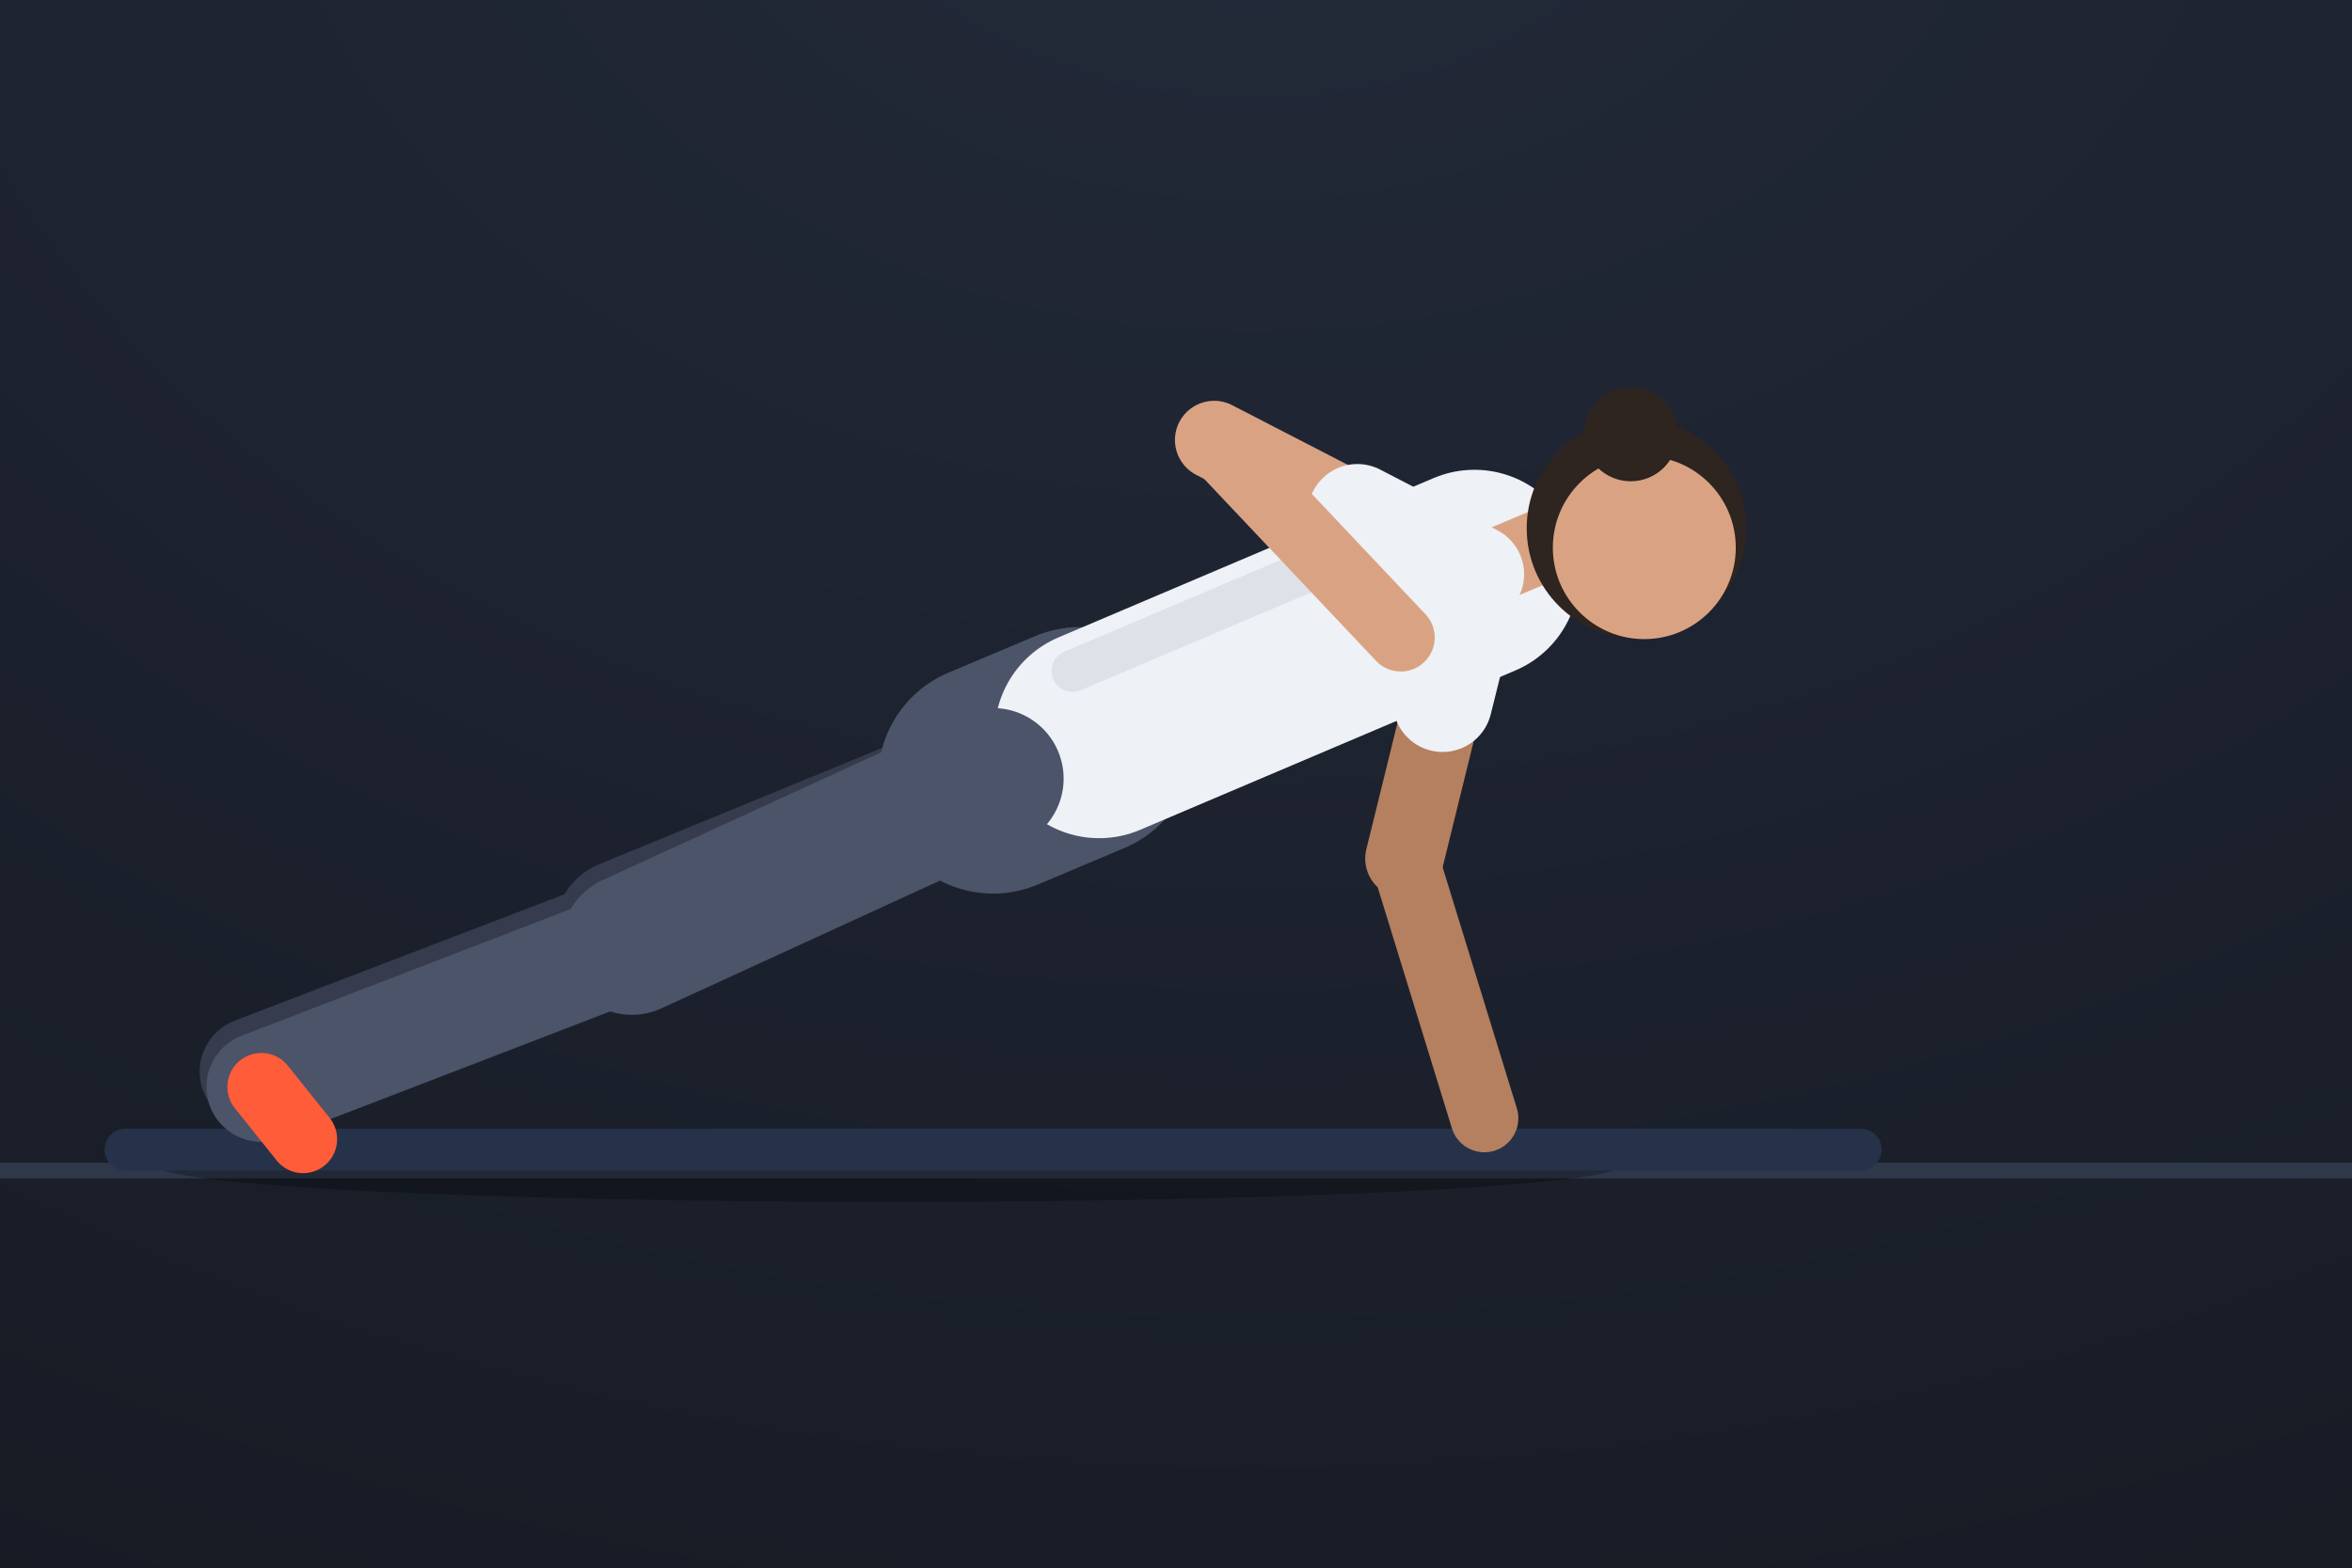
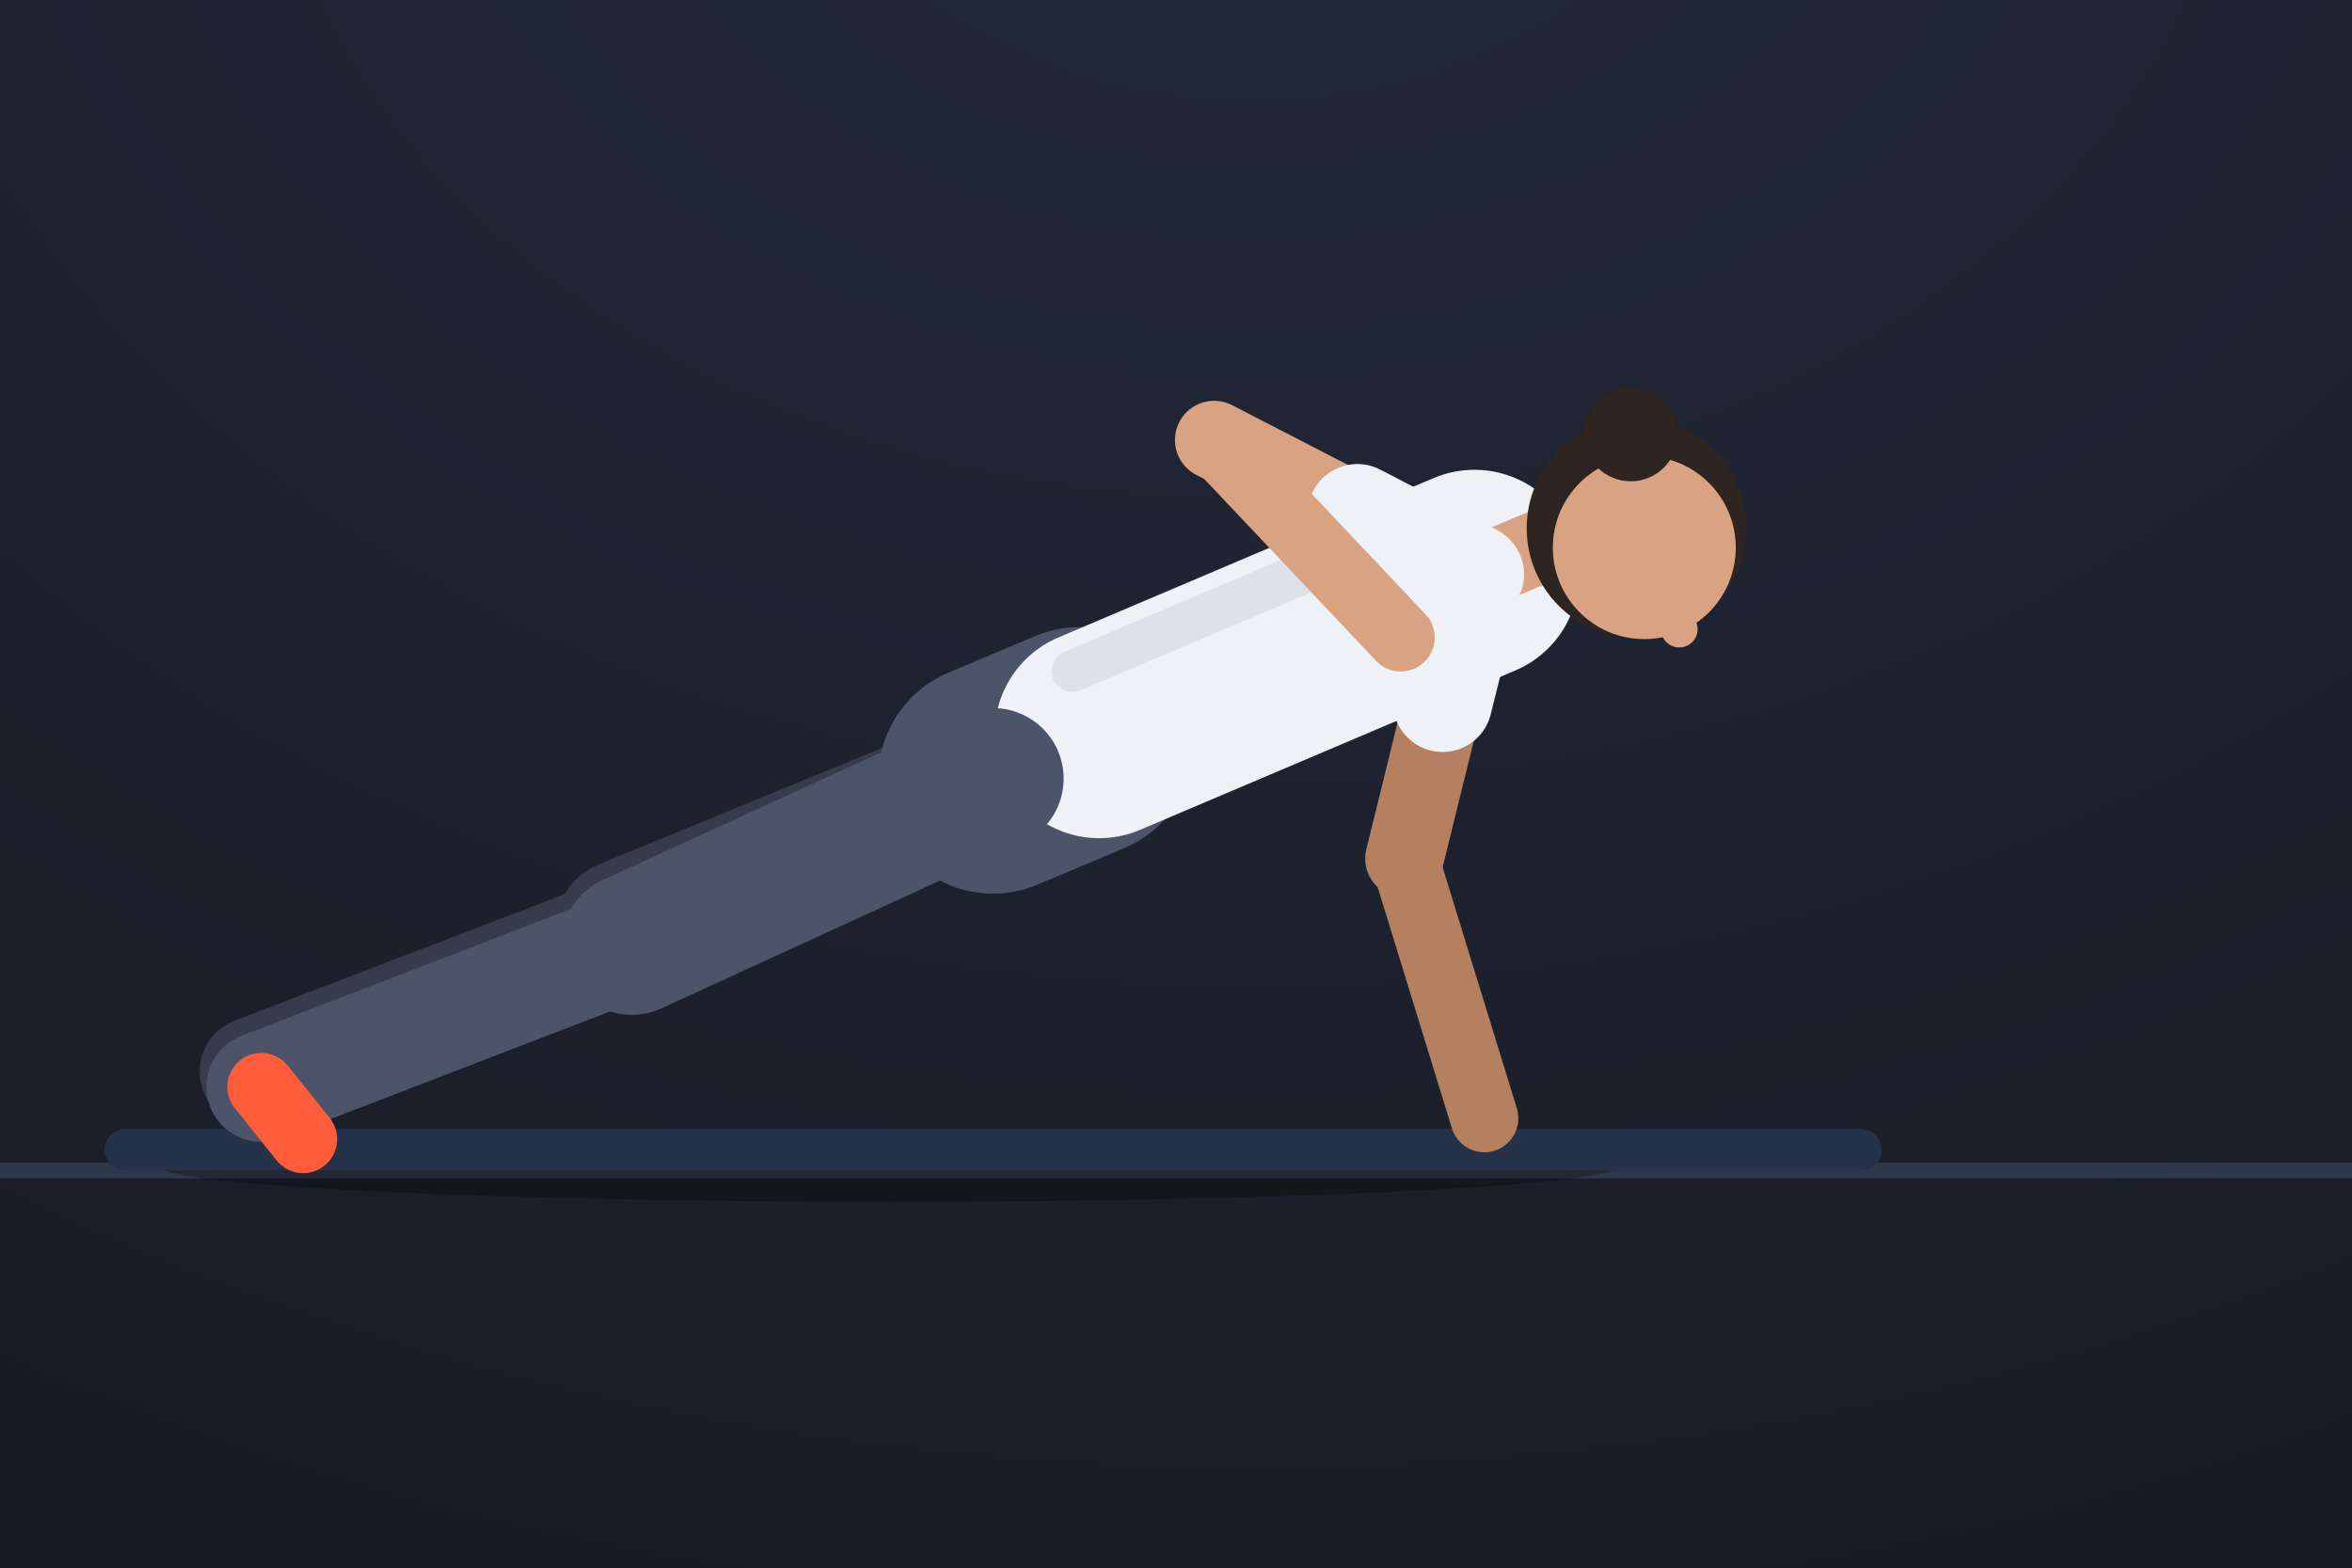
<svg xmlns="http://www.w3.org/2000/svg" viewBox="60 130 450 300" width="600" height="400" role="img" aria-label="Plank shoulder taps">
  <defs>
    <radialGradient id="bg" cx="50%" cy="30%" r="80%">
      <stop offset="0" stop-color="#232a39" />
      <stop offset="1" stop-color="#141820" />
    </radialGradient>
  </defs>
  <rect x="-100" y="-100" width="800" height="600" fill="url(#bg)" />
  <line x1="30" y1="354" x2="570" y2="354" stroke="#2f374a" stroke-width="3" stroke-linecap="round" />
  <ellipse cx="230.0" cy="353" rx="140" ry="7" fill="#000" opacity="0.28" />
  <rect x="80" y="346" width="340" height="8" rx="4" fill="#26324a" />
  <path d="M342.1 239.9 L328.7 294.3" stroke="#b4805f" stroke-width="15" stroke-linecap="round" stroke-linejoin="round" fill="none" />
  <path d="M342.1 239.9 L336.0 264.4" stroke="#eef1f6" stroke-width="19" stroke-linecap="round" stroke-linejoin="round" fill="none" />
  <path d="M328.7 294.3 L344.0 344.0" stroke="#b4805f" stroke-width="13" stroke-linecap="round" stroke-linejoin="round" fill="none" />
  <path d="M250.0 279.0 L179.7 307.9" stroke="#363c4d" stroke-width="27" stroke-linecap="round" stroke-linejoin="round" fill="none" />
  <path d="M179.7 307.9 L108.7 335.1" stroke="#363c4d" stroke-width="21" stroke-linecap="round" stroke-linejoin="round" fill="none" />
  <path d="M108.7 335.1 L116.7 345.1" stroke="#b8432a" stroke-width="13" stroke-linecap="round" stroke-linejoin="round" fill="none" />
  <path d="M250.0 279.0 L266.6 272.0" stroke="#4b5468" stroke-width="44" stroke-linecap="round" stroke-linejoin="round" fill="none" />
  <path d="M270.3 270.4 L342.1 239.9" stroke="#eef1f6" stroke-width="40" stroke-linecap="round" stroke-linejoin="round" fill="none" />
  <path d="M270.3 270.4 L336.5 242.3" stroke="#cfd5df" stroke-width="8" stroke-linecap="round" stroke-linejoin="round" fill="none" opacity="0.55" transform="translate(-5.1 -12.0)" />
  <path d="M342.1 239.9 L354.9 234.5" stroke="#d9a383" stroke-width="14" stroke-linecap="round" stroke-linejoin="round" fill="none" />
  <circle cx="373.1" cy="231.1" r="21" fill="#2e2420" />
  <circle cx="374.6" cy="234.8" r="17.5" fill="#d9a383" />
+   <circle cx="381.3" cy="250.4" r="3.5" fill="#d9a383" />
  <circle cx="372.0" cy="213.1" r="9" fill="#2e2420" />
  <path d="M250.0 279.0 L180.9 310.7" stroke="#4b5468" stroke-width="27" stroke-linecap="round" stroke-linejoin="round" fill="none" />
  <path d="M180.9 310.7 L110.0 338.0" stroke="#4b5468" stroke-width="21" stroke-linecap="round" stroke-linejoin="round" fill="none" />
  <path d="M110.0 338.0 L118.0 348.0" stroke="#ff5c39" stroke-width="13" stroke-linecap="round" stroke-linejoin="round" fill="none" />
  <path d="M342.1 239.9 L292.3 214.2" stroke="#d9a383" stroke-width="15" stroke-linecap="round" stroke-linejoin="round" fill="none" />
  <path d="M342.1 239.9 L319.7 228.3" stroke="#eef1f6" stroke-width="19" stroke-linecap="round" stroke-linejoin="round" fill="none" />
  <path d="M292.3 214.2 L328.0 252.0" stroke="#d9a383" stroke-width="13" stroke-linecap="round" stroke-linejoin="round" fill="none" />
</svg>
